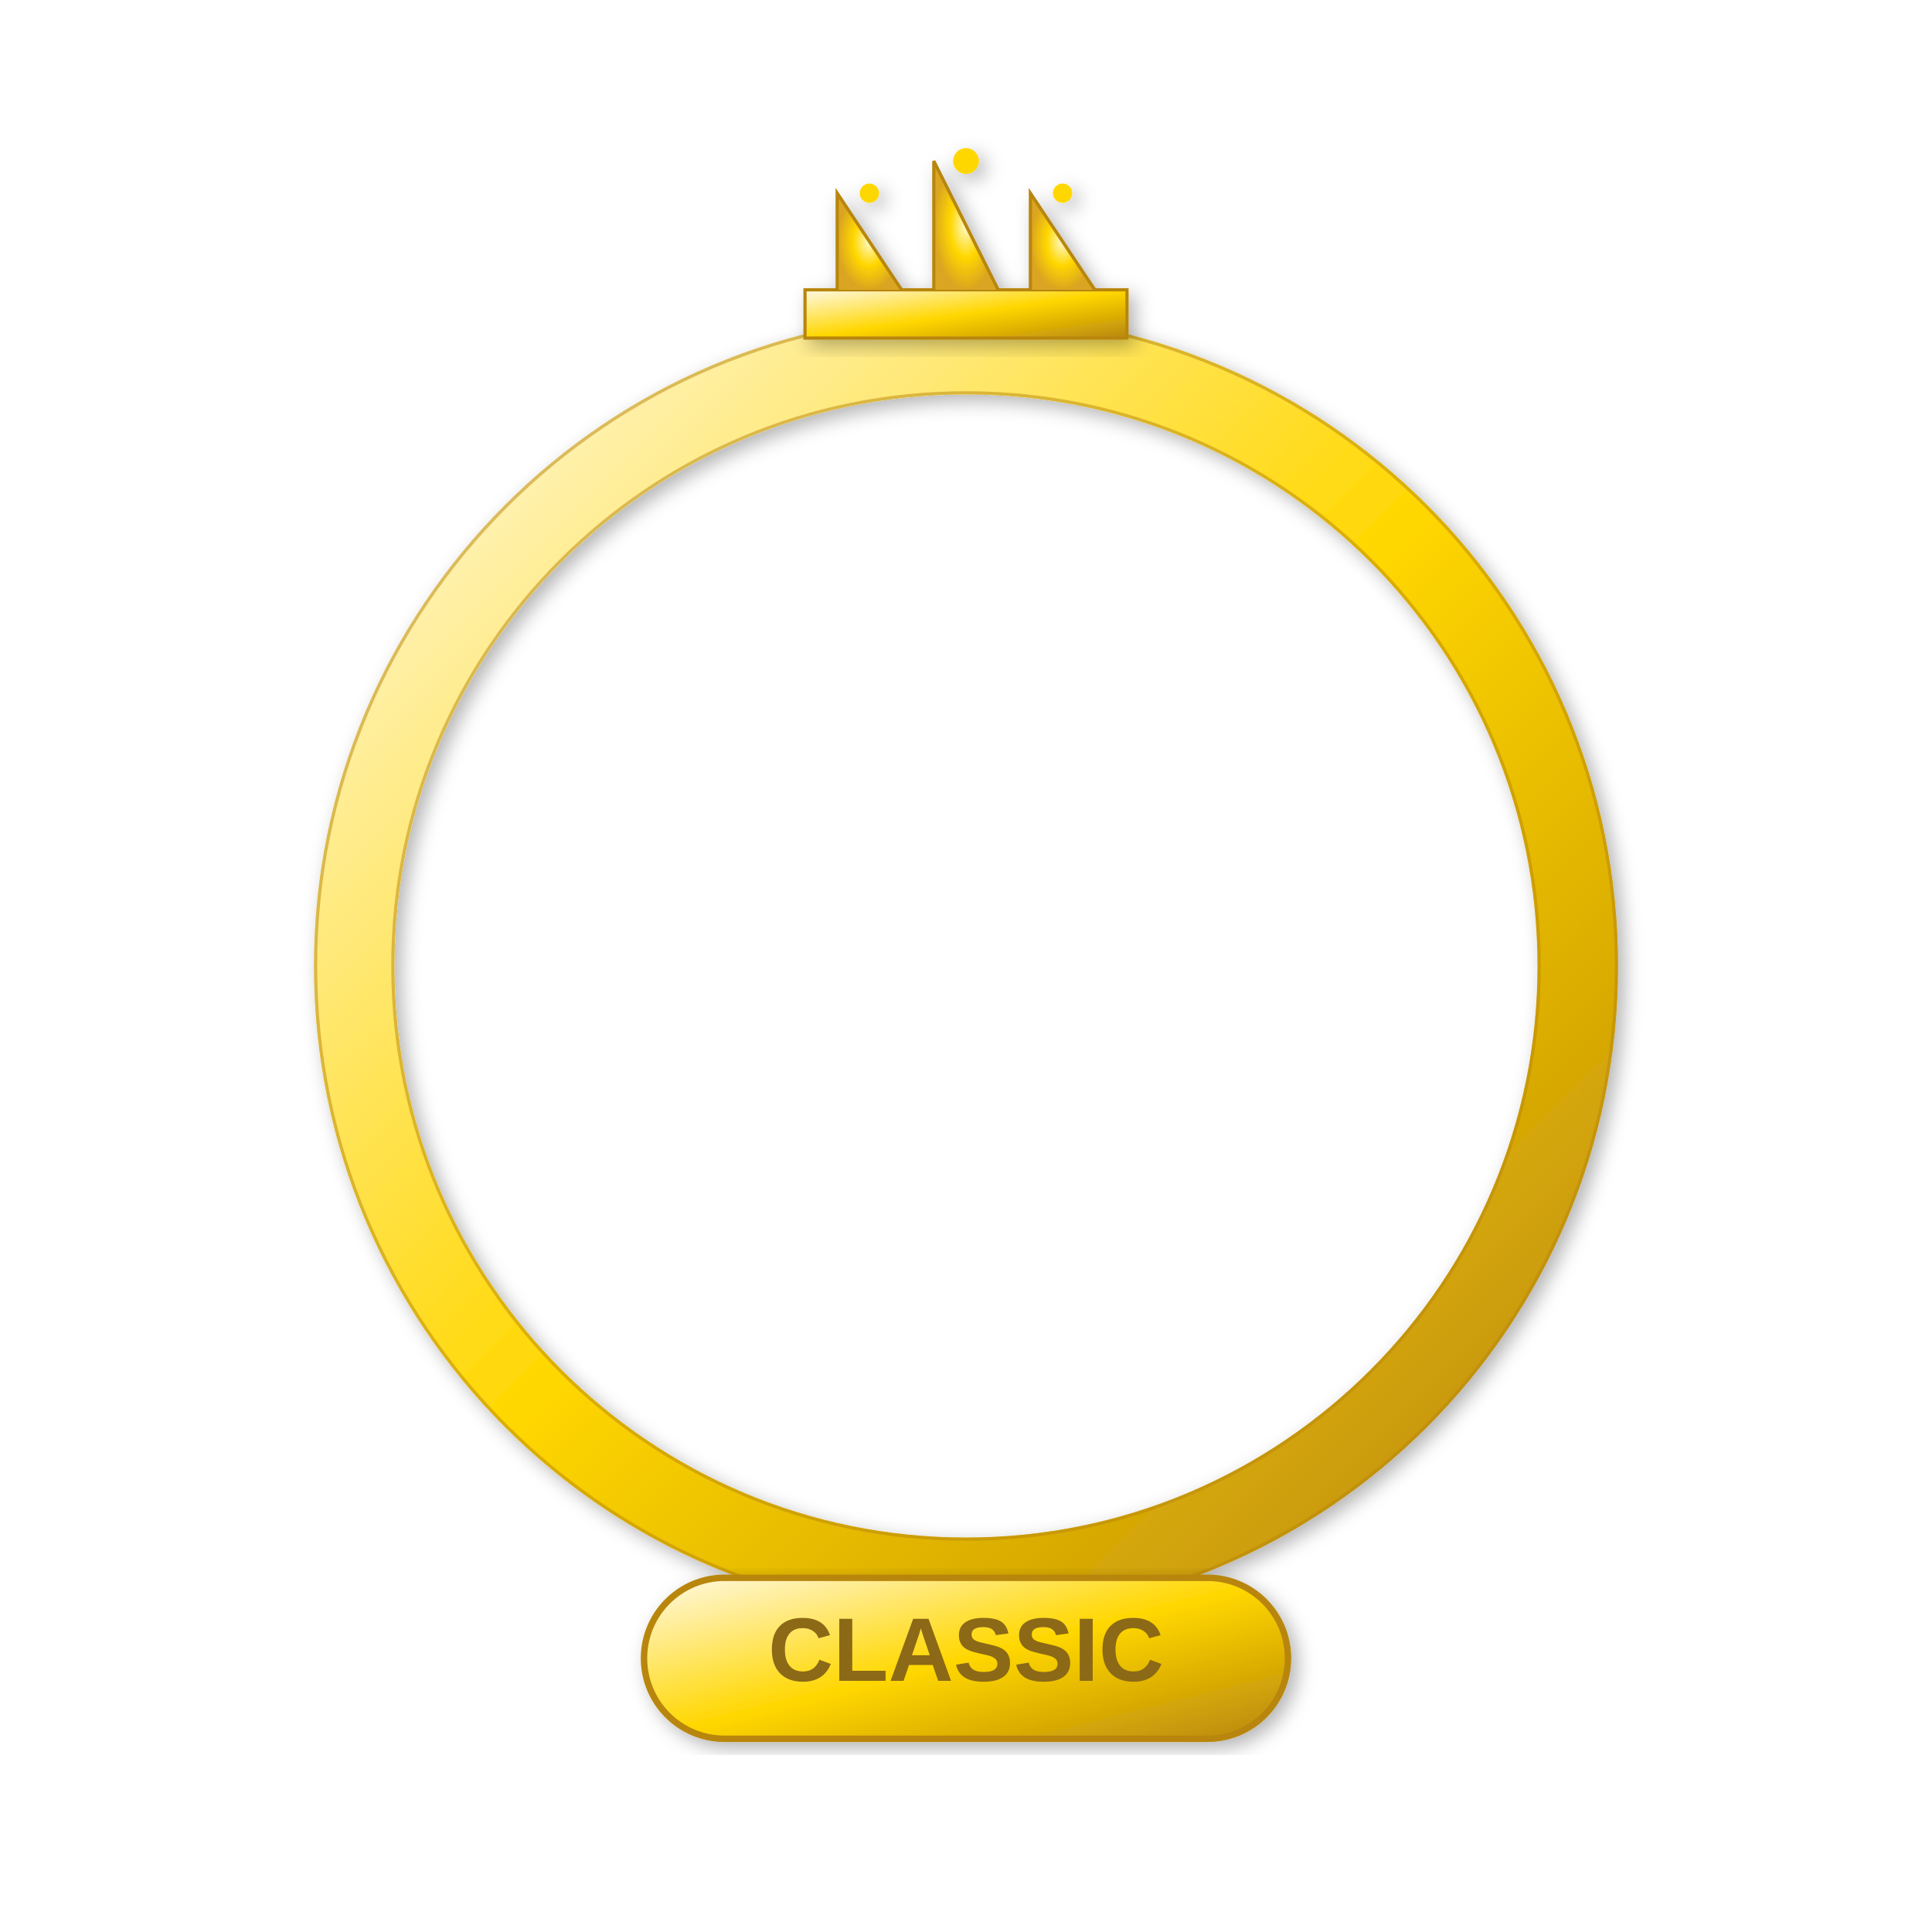
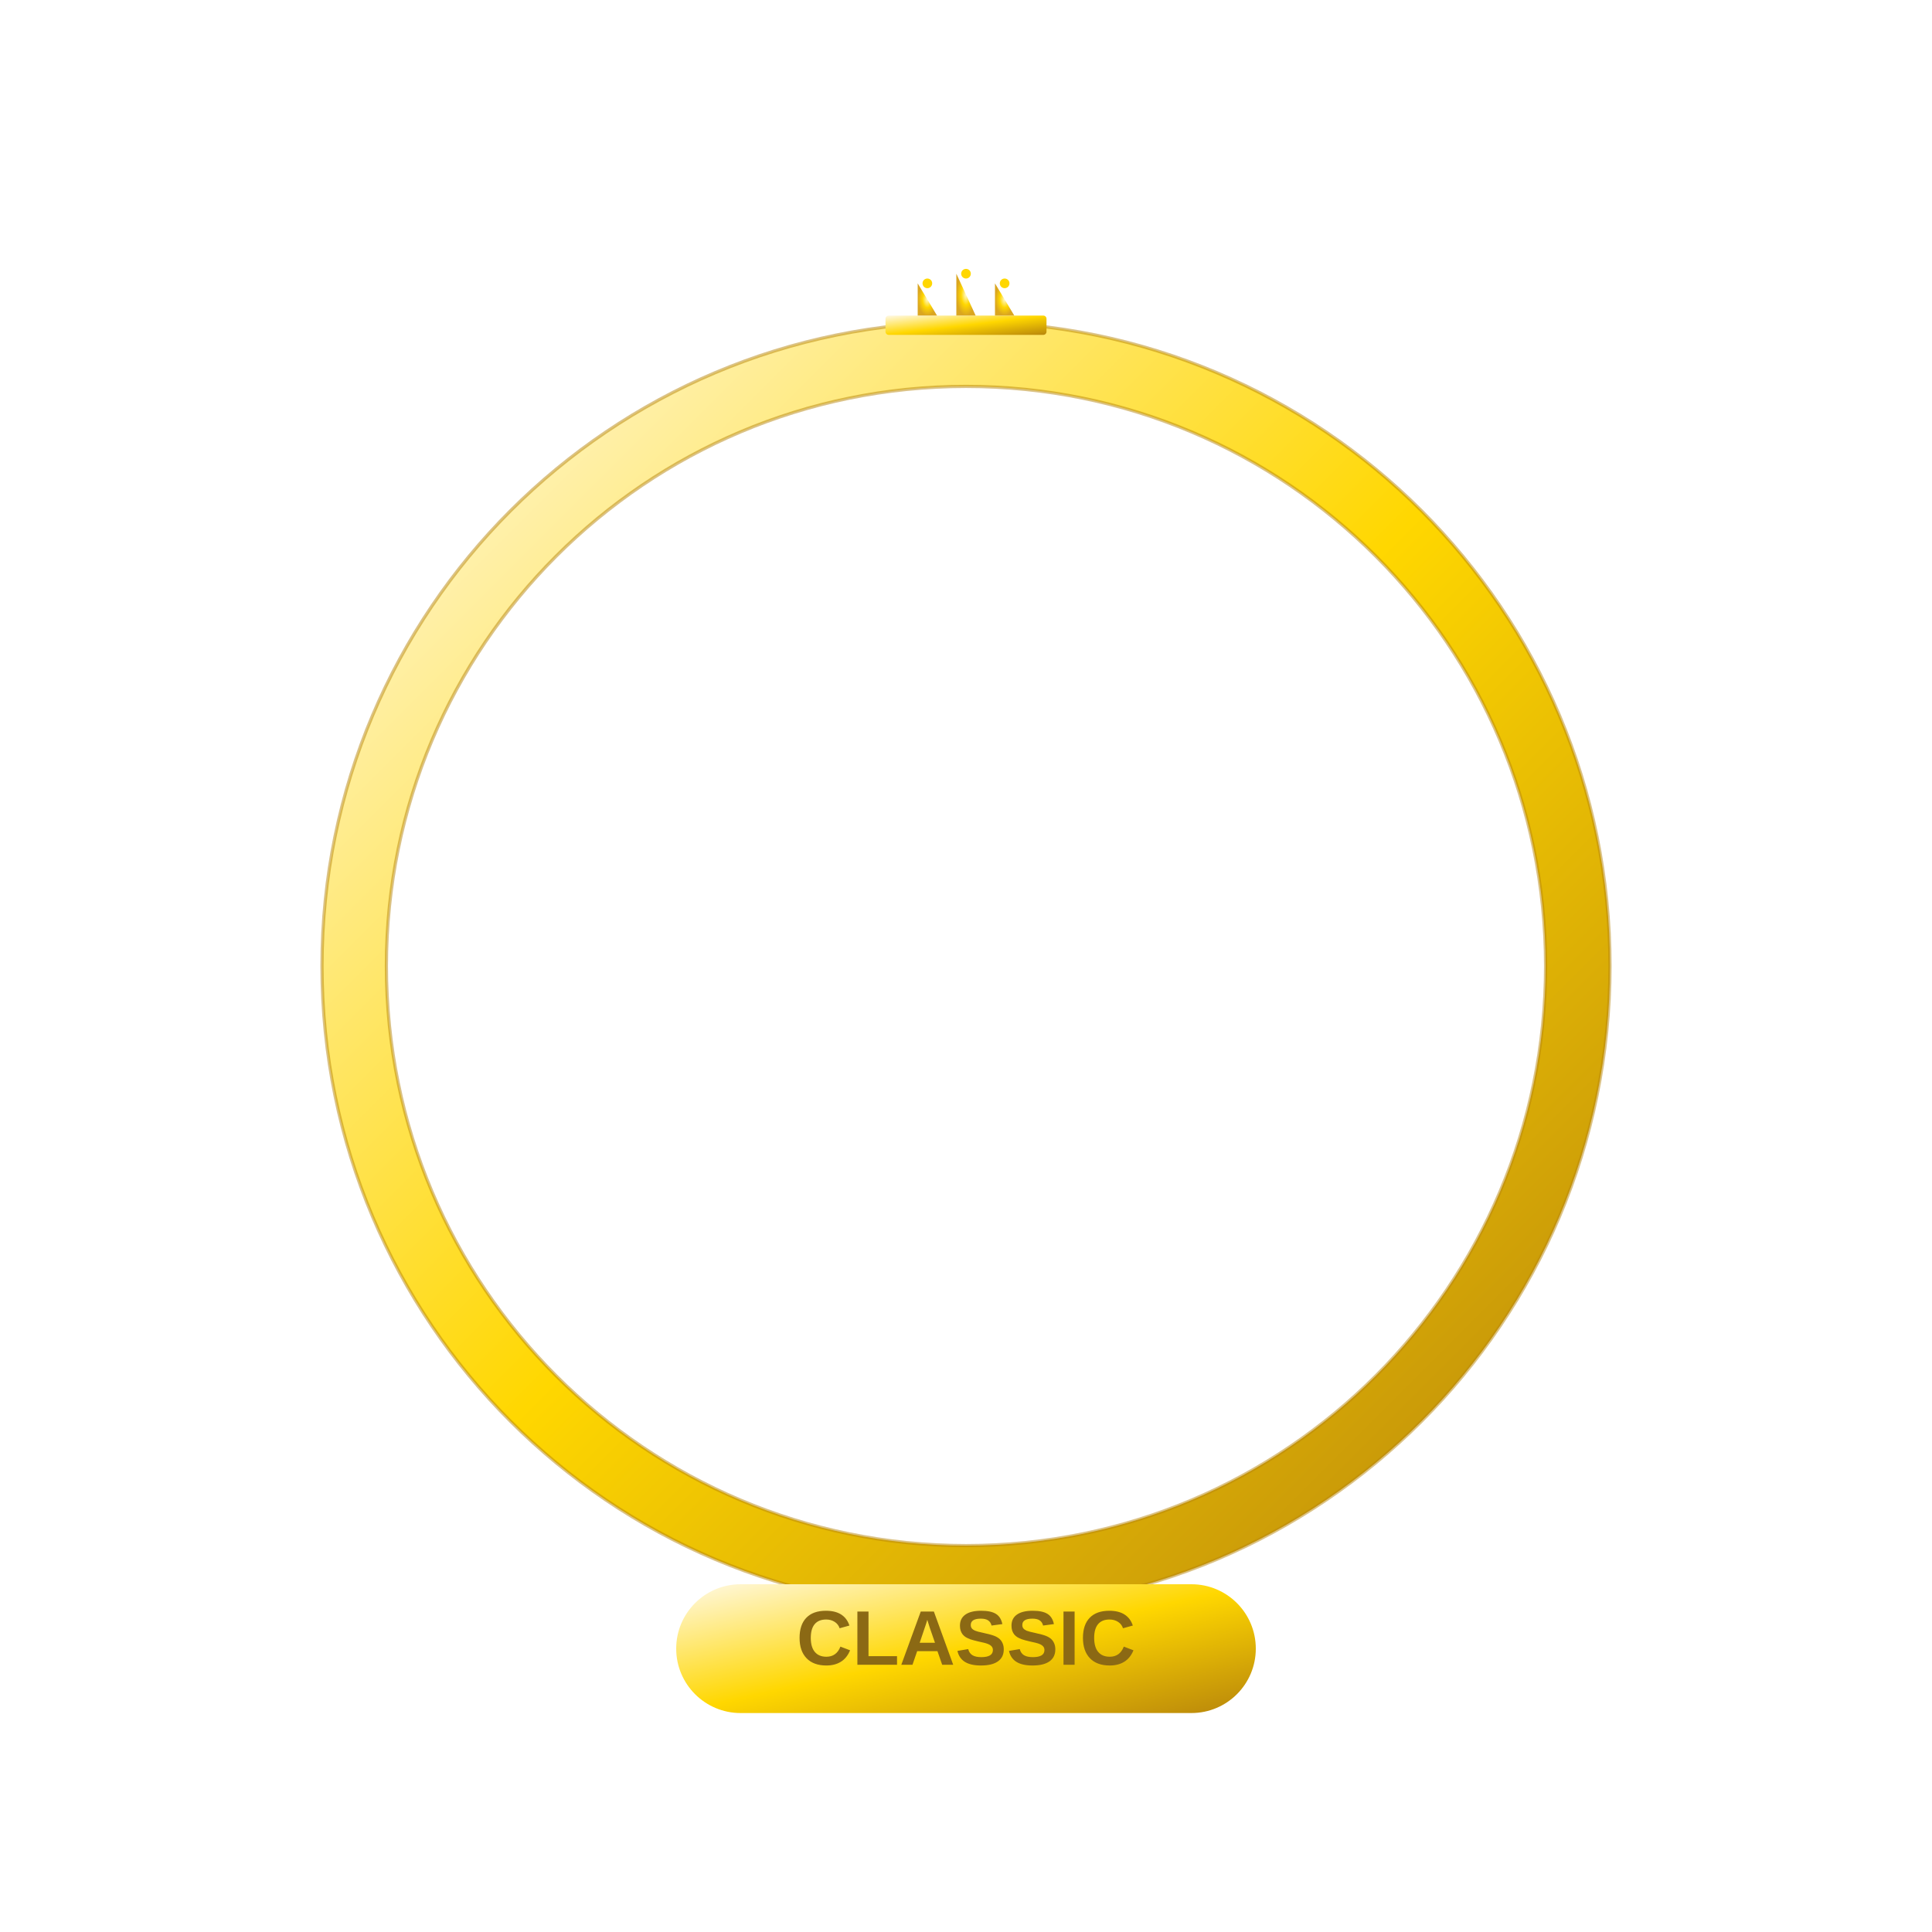
<svg xmlns="http://www.w3.org/2000/svg" width="600" height="600" viewBox="0 0 600 600" fill="none">
  <defs>
    <linearGradient id="classicGold" x1="0" y1="0" x2="1" y2="1">
      <stop offset="0%" stop-color="#fff9e6" />
      <stop offset="50%" stop-color="#ffd700" />
      <stop offset="100%" stop-color="#b8860b" />
    </linearGradient>
    <radialGradient id="classicGoldRadial" cx="50%" cy="50%" r="50%">
      <stop offset="0%" stop-color="#fffacd" />
      <stop offset="50%" stop-color="#ffd700" />
      <stop offset="100%" stop-color="#daa520" />
    </radialGradient>
-     <filter id="shadow">
-       <feDropShadow dx="2" dy="2" stdDeviation="3" flood-opacity="0.3" />
-     </filter>
  </defs>
-   <circle cx="300" cy="300" r="190" fill="none" stroke="url(#classicGold)" stroke-width="25" filter="url(#shadow)" />
-   <circle cx="300" cy="300" r="202" fill="none" stroke="#b8860b" stroke-width="1" opacity="0.5" />
-   <circle cx="300" cy="300" r="178" fill="none" stroke="#b8860b" stroke-width="1" opacity="0.5" />
-   <g filter="url(#shadow)">
-     <rect x="250" y="90" width="100" height="15" fill="url(#classicGold)" stroke="#b8860b" stroke-width="1" />
-     <path d="M260,90 L260,60 L280,90" fill="url(#classicGoldRadial)" stroke="#b8860b" stroke-width="1" />
-     <path d="M290,90 L290,50 L310,90" fill="url(#classicGoldRadial)" stroke="#b8860b" stroke-width="1" />
-     <path d="M320,90 L320,60 L340,90" fill="url(#classicGoldRadial)" stroke="#b8860b" stroke-width="1" />
-     <circle cx="270" cy="60" r="3" fill="#ffd700" />
-     <circle cx="300" cy="50" r="4" fill="#ffd700" />
-     <circle cx="330" cy="60" r="3" fill="#ffd700" />
+   <circle cx="300" cy="300" r="190" fill="none" stroke="url(#classicGold)" stroke-width="20" />
+   <circle cx="300" cy="300" r="200" fill="none" stroke="#b8860b" stroke-width="1" opacity="0.5" />
+   <circle cx="300" cy="300" r="180" fill="none" stroke="#b8860b" stroke-width="1" opacity="0.5" />
+   <g>
+     <rect x="275" y="98" width="50" height="6" fill="url(#classicGold)" rx="1" />
+     <path d="M285,98 L285,88 L291,98" fill="url(#classicGoldRadial)" />
+     <path d="M297,98 L297,85 L303,98" fill="url(#classicGoldRadial)" />
+     <path d="M309,98 L309,88 L315,98" fill="url(#classicGoldRadial)" />
+     <circle cx="288" cy="88" r="1.5" fill="#ffd700" />
+     <circle cx="300" cy="85" r="1.5" fill="#ffd700" />
+     <circle cx="312" cy="88" r="1.5" fill="#ffd700" />
  </g>
-   <g filter="url(#shadow)">
-     <rect x="200" y="490" width="200" height="50" rx="25" fill="url(#classicGold)" stroke="#b8860b" stroke-width="2" />
-     <text x="300" y="522" text-anchor="middle" fill="#8b6914" font-size="28" font-family="Arial" font-weight="bold">CLASSIC</text>
+   <g>
+     <rect x="210" y="492" width="180" height="40" rx="20" fill="url(#classicGold)" />
+     <text x="300" y="517" text-anchor="middle" fill="#8b6914" font-size="24" font-family="Arial" font-weight="bold">CLASSIC</text>
  </g>
</svg>
